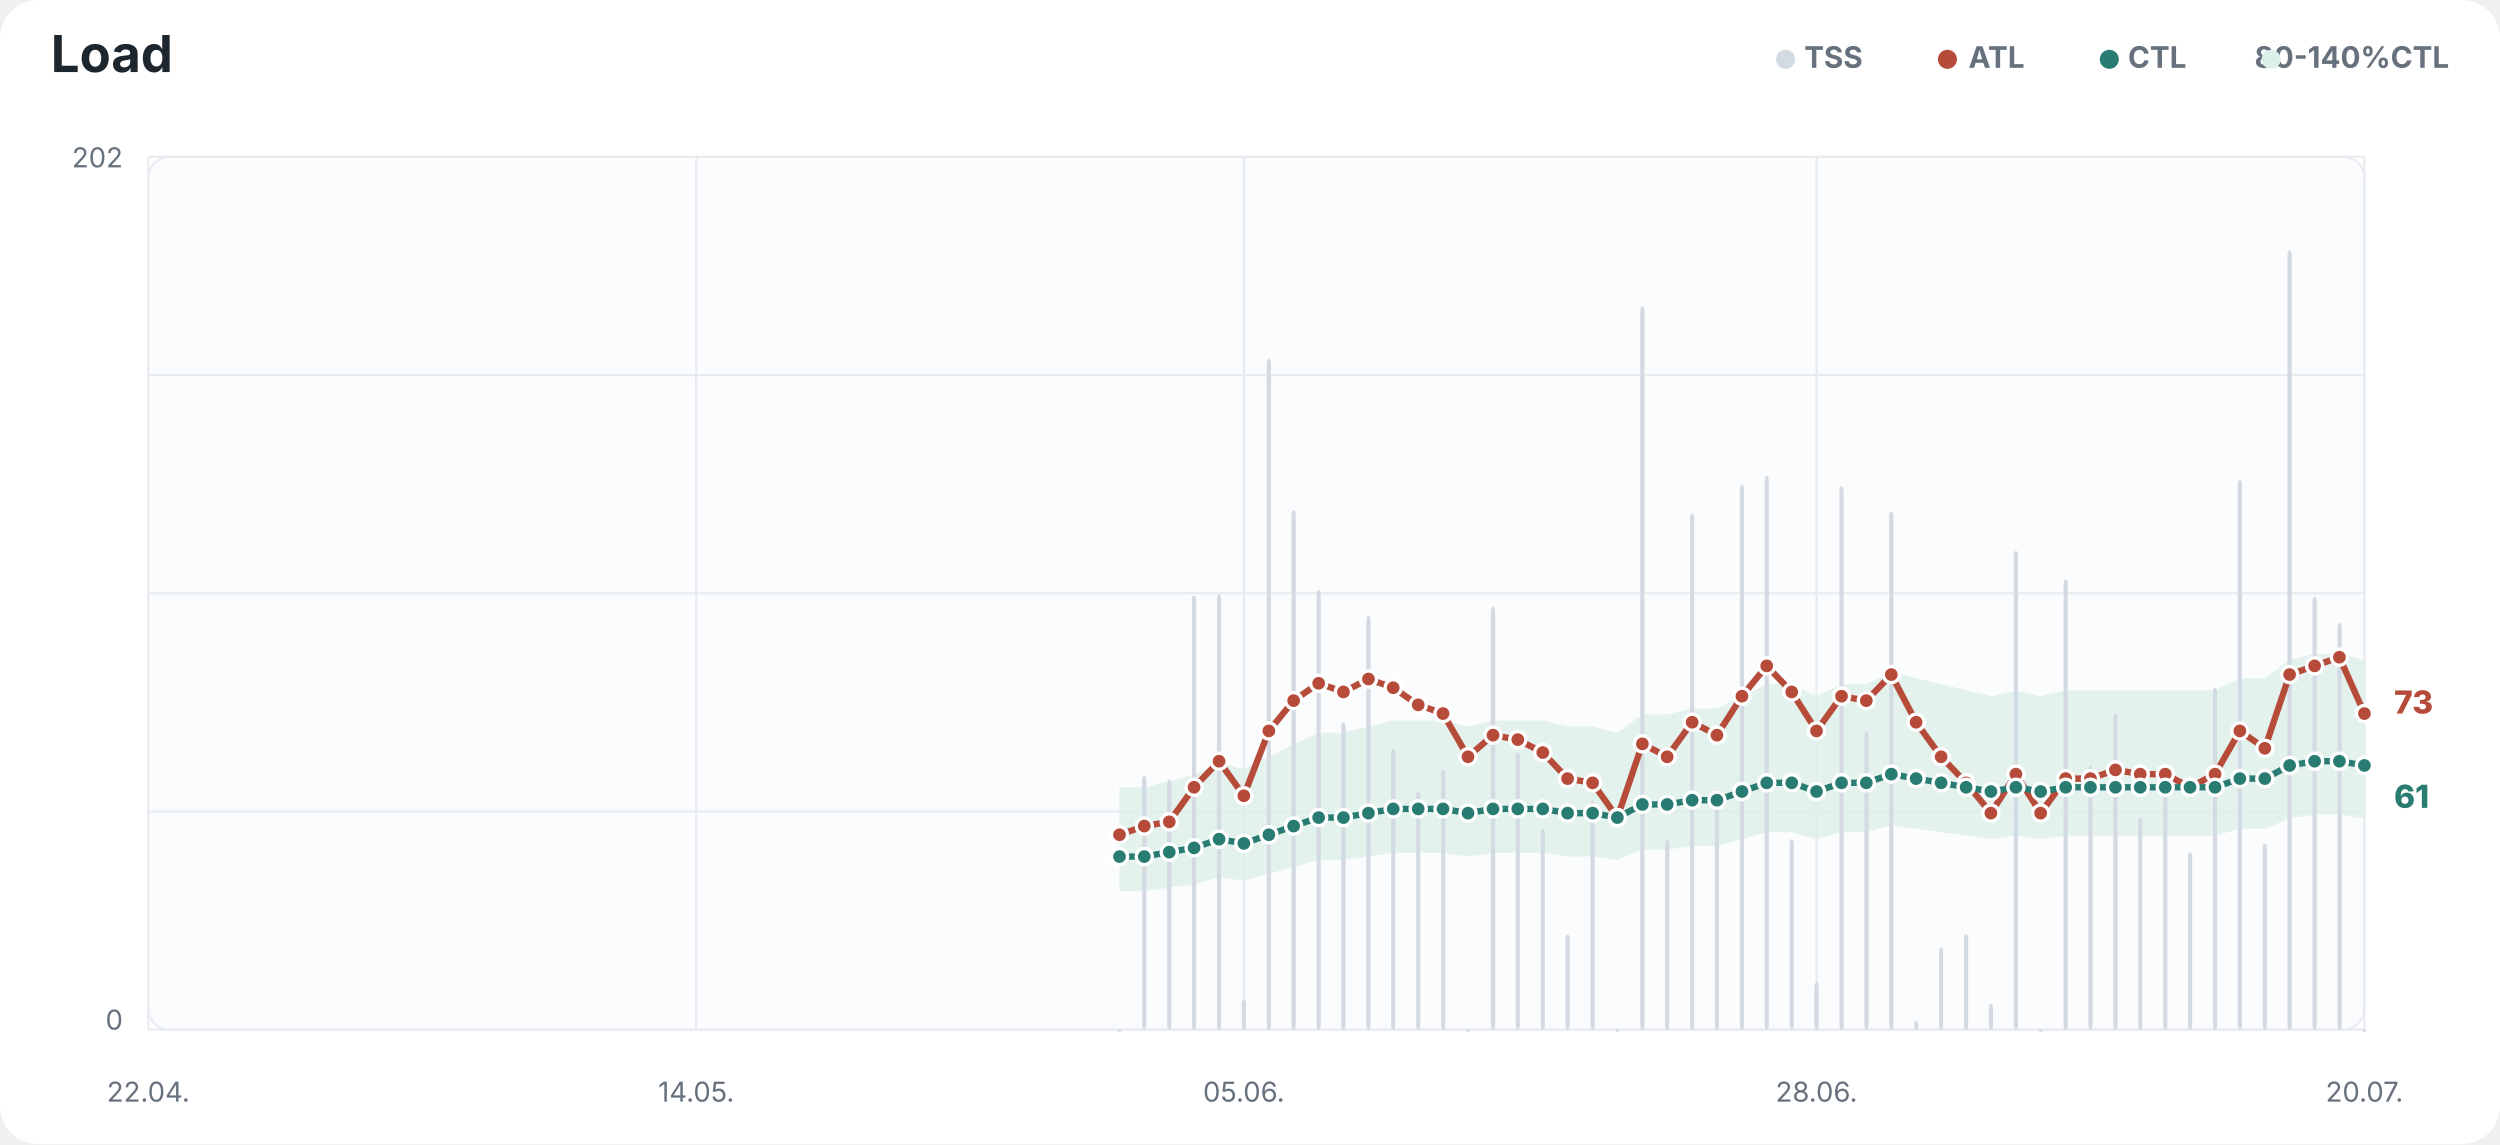
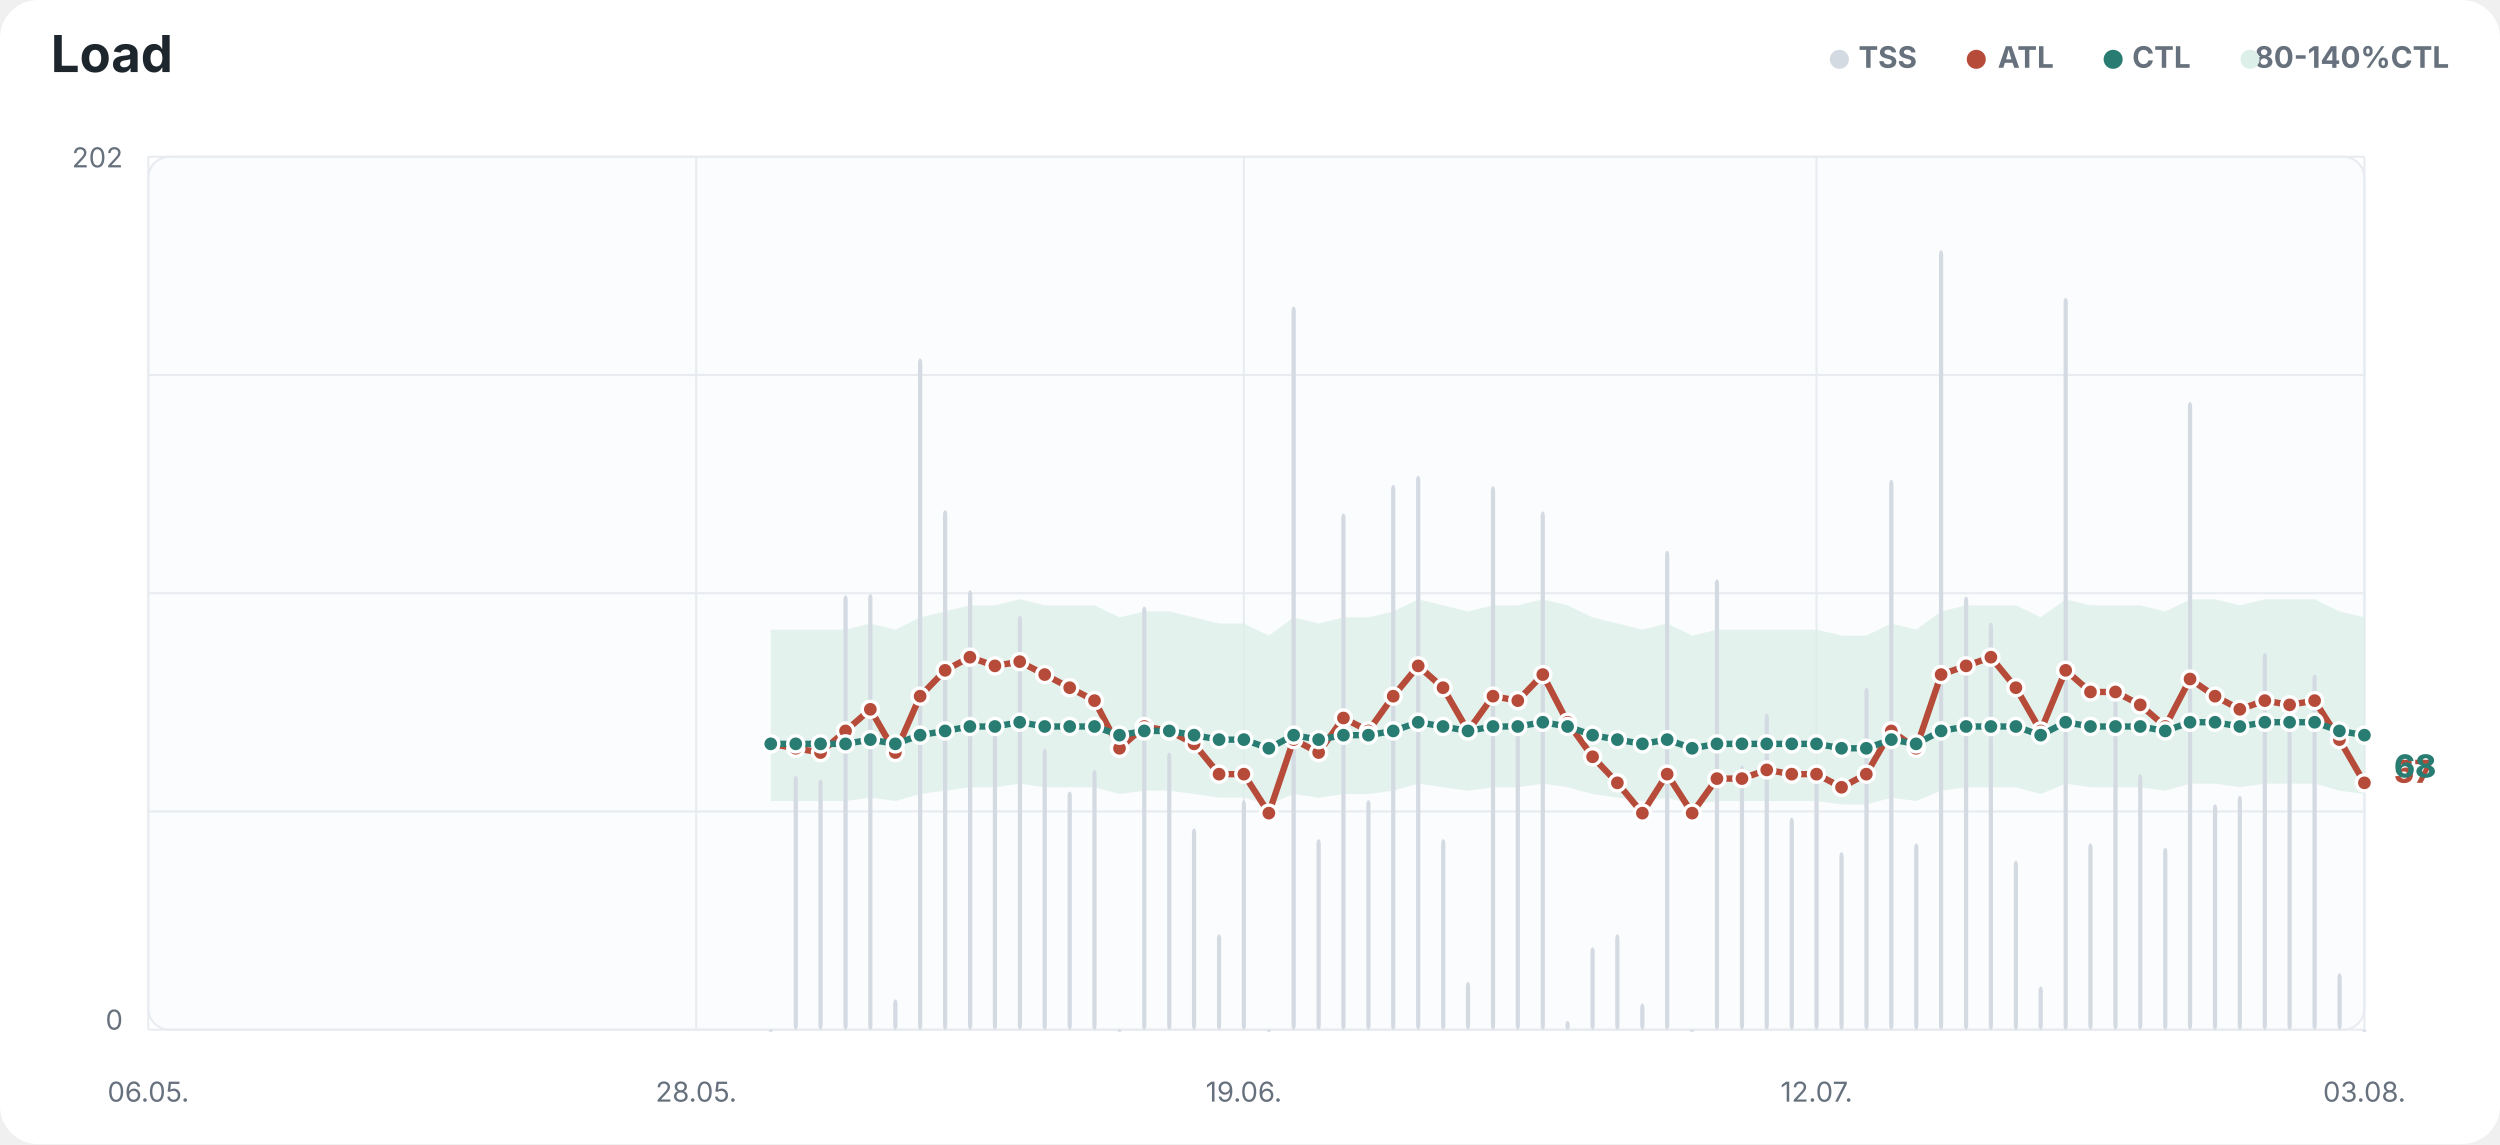
<svg xmlns="http://www.w3.org/2000/svg" viewBox="0 0 1180 540" role="img" aria-label="Load">
  <rect x="0" y="0" width="1180" height="540" rx="18" fill="#ffffff" />
  <rect x="70" y="74" width="1046" height="412" rx="10" fill="#fbfcfd" stroke="#e8ecf1" />
  <text x="24" y="34" fill="#1d252d" font-size="24" font-weight="700" font-family="Inter, system-ui, sans-serif">Load</text>
  <line x1="70" y1="74.0" x2="1116" y2="74.0" stroke="#e8ecf1" stroke-width="1" />
  <line x1="70" y1="177.0" x2="1116" y2="177.0" stroke="#e8ecf1" stroke-width="1" />
  <line x1="70" y1="280.0" x2="1116" y2="280.0" stroke="#e8ecf1" stroke-width="1" />
  <line x1="70" y1="383.0" x2="1116" y2="383.0" stroke="#e8ecf1" stroke-width="1" />
  <line x1="70" y1="486.0" x2="1116" y2="486.0" stroke="#e8ecf1" stroke-width="1" />
  <line x1="70.0" y1="74" x2="70.0" y2="486" stroke="#e8ecf1" stroke-width="1" />
-   <text x="70.0" y="520" text-anchor="middle" fill="#66717d" font-size="13" font-family="Inter, system-ui, sans-serif">22.04.</text>
+   <text x="70.0" y="520" text-anchor="middle" fill="#66717d" font-size="13" font-family="Inter, system-ui, sans-serif">06.05.</text>
  <line x1="328.6" y1="74" x2="328.6" y2="486" stroke="#e8ecf1" stroke-width="1" />
-   <text x="328.6" y="520" text-anchor="middle" fill="#66717d" font-size="13" font-family="Inter, system-ui, sans-serif">14.05.</text>
+   <text x="328.6" y="520" text-anchor="middle" fill="#66717d" font-size="13" font-family="Inter, system-ui, sans-serif">28.05.</text>
  <line x1="587.1" y1="74" x2="587.1" y2="486" stroke="#e8ecf1" stroke-width="1" />
-   <text x="587.1" y="520" text-anchor="middle" fill="#66717d" font-size="13" font-family="Inter, system-ui, sans-serif">05.06.</text>
+   <text x="587.1" y="520" text-anchor="middle" fill="#66717d" font-size="13" font-family="Inter, system-ui, sans-serif">19.06.</text>
  <line x1="857.4" y1="74" x2="857.4" y2="486" stroke="#e8ecf1" stroke-width="1" />
-   <text x="857.4" y="520" text-anchor="middle" fill="#66717d" font-size="13" font-family="Inter, system-ui, sans-serif">28.06.</text>
+   <text x="857.4" y="520" text-anchor="middle" fill="#66717d" font-size="13" font-family="Inter, system-ui, sans-serif">12.07.</text>
  <line x1="1116.0" y1="74" x2="1116.0" y2="486" stroke="#e8ecf1" stroke-width="1" />
-   <text x="1116.0" y="520" text-anchor="middle" fill="#66717d" font-size="13" font-family="Inter, system-ui, sans-serif">20.07.</text>
+   <text x="1116.0" y="520" text-anchor="middle" fill="#66717d" font-size="13" font-family="Inter, system-ui, sans-serif">03.08.</text>
  <text x="58" y="79" text-anchor="end" fill="#66717d" font-size="13" font-family="Inter, system-ui, sans-serif">202</text>
  <text x="58" y="486" text-anchor="end" fill="#66717d" font-size="13" font-family="Inter, system-ui, sans-serif">0</text>
-   <polygon points="528.4,371.6 540.1,371.6 551.9,368.7 563.6,365.8 575.4,360.1 587.1,363.0 598.9,357.2 610.6,351.5 622.4,345.8 634.1,345.8 645.9,342.9 657.6,340.1 669.4,340.1 681.1,340.1 692.9,342.9 704.7,340.1 716.4,340.1 728.2,340.1 739.9,342.9 751.7,342.9 763.4,345.8 775.2,337.2 786.9,337.2 798.7,334.4 810.4,334.4 822.2,328.6 833.9,322.9 845.7,322.9 857.4,328.6 869.2,322.9 880.9,322.9 892.7,317.2 904.4,320.1 916.2,322.9 928.0,325.8 939.7,328.6 951.5,325.8 963.2,328.6 975.0,325.8 986.7,325.8 998.5,325.8 1010.2,325.8 1022.0,325.8 1033.7,325.8 1045.5,325.8 1057.2,320.1 1069.0,320.1 1080.7,311.5 1092.5,308.6 1104.2,308.6 1116.0,311.5 1116.0,386.3 1104.2,384.6 1092.5,384.6 1080.7,386.3 1069.0,391.2 1057.2,391.2 1045.5,394.4 1033.7,394.4 1022.0,394.4 1010.2,394.4 998.5,394.4 986.7,394.4 975.0,394.4 963.2,396.1 951.5,394.4 939.7,396.1 928.0,394.4 916.2,392.8 904.4,391.2 892.7,389.5 880.9,392.8 869.2,392.8 857.4,396.1 845.7,392.8 833.9,392.8 822.2,396.1 810.4,399.3 798.7,399.3 786.9,401.0 775.2,401.0 763.4,405.9 751.7,404.3 739.9,404.3 728.2,402.6 716.4,402.6 704.7,402.6 692.9,404.3 681.1,402.6 669.4,402.6 657.6,402.6 645.9,404.3 634.1,405.9 622.4,405.9 610.6,409.2 598.9,412.4 587.1,415.7 575.4,414.1 563.6,417.3 551.9,419.0 540.1,420.6 528.4,420.6" fill="#dcefe9" opacity="0.75" />
+   <polygon points="363.8,297.2 375.6,297.2 387.3,297.2 399.1,297.2 410.8,294.3 422.6,297.2 434.3,291.4 446.1,288.6 457.8,285.7 469.6,285.7 481.3,282.9 493.1,285.7 504.9,285.7 516.6,285.7 528.4,291.4 540.1,288.6 551.9,288.6 563.6,291.4 575.4,294.3 587.1,294.3 598.9,300.0 610.6,291.4 622.4,294.3 634.1,291.4 645.9,291.4 657.6,288.6 669.4,282.9 681.1,285.7 692.9,288.6 704.7,285.7 716.4,285.7 728.2,282.9 739.9,285.7 751.7,291.4 763.4,294.3 775.2,297.2 786.9,294.3 798.7,300.0 810.4,297.2 822.2,297.2 833.9,297.2 845.7,297.2 857.4,297.2 869.2,300.0 880.9,300.0 892.7,294.3 904.4,297.2 916.2,288.6 928.0,285.7 939.7,285.7 951.5,285.7 963.2,291.4 975.0,282.9 986.7,285.7 998.5,285.7 1010.2,285.7 1022.0,288.6 1033.7,282.9 1045.5,282.9 1057.2,285.7 1069.0,282.9 1080.7,282.9 1092.5,282.9 1104.2,288.6 1116.0,291.4 1116.0,374.8 1104.2,373.2 1092.5,369.9 1080.7,369.9 1069.0,369.9 1057.2,371.6 1045.5,369.9 1033.7,369.9 1022.0,373.2 1010.2,371.6 998.5,371.6 986.7,371.6 975.0,369.9 963.2,374.8 951.5,371.6 939.7,371.6 928.0,371.6 916.2,373.2 904.4,378.1 892.7,376.5 880.9,379.7 869.2,379.7 857.4,378.1 845.7,378.1 833.9,378.1 822.2,378.1 810.4,378.1 798.7,379.7 786.9,376.5 775.2,378.1 763.4,376.5 751.7,374.8 739.9,371.6 728.2,369.9 716.4,371.6 704.7,371.6 692.9,373.2 681.1,371.6 669.4,369.9 657.6,373.2 645.9,374.8 634.1,374.8 622.4,376.5 610.6,374.8 598.9,379.7 587.1,376.5 575.4,376.5 563.6,374.8 551.9,373.2 540.1,373.2 528.4,374.8 516.6,371.6 504.9,371.6 493.1,371.6 481.3,369.9 469.6,371.6 457.8,371.6 446.1,373.2 434.3,374.8 422.6,378.1 410.8,376.5 399.1,378.1 387.3,378.1 375.6,378.1 363.8,378.1" fill="#dcefe9" opacity="0.75" />
+   <rect x="362.8" y="486.0" width="2.0" height="1.0" rx="2.2" fill="#d4dae2" />
+   <rect x="374.6" y="366.2" width="2.0" height="119.8" rx="2.2" fill="#d4dae2" />
+   <rect x="386.3" y="367.9" width="2.0" height="118.1" rx="2.2" fill="#d4dae2" />
+   <rect x="398.1" y="281.0" width="2.0" height="205.0" rx="2.2" fill="#d4dae2" />
+   <rect x="409.8" y="280.4" width="2.0" height="205.6" rx="2.2" fill="#d4dae2" />
+   <rect x="421.6" y="471.7" width="2.0" height="14.3" rx="2.2" fill="#d4dae2" />
+   <rect x="433.3" y="169.2" width="2.0" height="316.8" rx="2.2" fill="#d4dae2" />
+   <rect x="445.1" y="240.8" width="2.0" height="245.2" rx="2.2" fill="#d4dae2" />
+   <rect x="456.9" y="278.6" width="2.0" height="207.4" rx="2.2" fill="#d4dae2" />
+   <rect x="468.6" y="340.9" width="2.0" height="145.1" rx="2.2" fill="#d4dae2" />
+   <rect x="480.4" y="290.6" width="2.0" height="195.4" rx="2.2" fill="#d4dae2" />
+   <rect x="492.1" y="353.4" width="2.0" height="132.6" rx="2.2" fill="#d4dae2" />
+   <rect x="503.9" y="373.6" width="2.0" height="112.4" rx="2.2" fill="#d4dae2" />
+   <rect x="515.6" y="363.4" width="2.0" height="122.6" rx="2.2" fill="#d4dae2" />
  <rect x="527.4" y="486.0" width="2.0" height="1.0" rx="2.2" fill="#d4dae2" />
-   <rect x="539.1" y="366.2" width="2.0" height="119.8" rx="2.2" fill="#d4dae2" />
-   <rect x="550.9" y="367.9" width="2.0" height="118.1" rx="2.2" fill="#d4dae2" />
-   <rect x="562.6" y="281.0" width="2.0" height="205.0" rx="2.2" fill="#d4dae2" />
-   <rect x="574.4" y="280.4" width="2.0" height="205.6" rx="2.2" fill="#d4dae2" />
-   <rect x="586.1" y="471.7" width="2.0" height="14.3" rx="2.2" fill="#d4dae2" />
-   <rect x="597.9" y="169.2" width="2.0" height="316.8" rx="2.2" fill="#d4dae2" />
-   <rect x="609.6" y="240.8" width="2.0" height="245.2" rx="2.2" fill="#d4dae2" />
-   <rect x="621.4" y="278.6" width="2.0" height="207.4" rx="2.2" fill="#d4dae2" />
-   <rect x="633.1" y="340.9" width="2.0" height="145.1" rx="2.2" fill="#d4dae2" />
-   <rect x="644.9" y="290.6" width="2.0" height="195.4" rx="2.2" fill="#d4dae2" />
-   <rect x="656.6" y="353.4" width="2.0" height="132.6" rx="2.2" fill="#d4dae2" />
-   <rect x="668.4" y="373.6" width="2.0" height="112.4" rx="2.2" fill="#d4dae2" />
-   <rect x="680.2" y="363.4" width="2.0" height="122.6" rx="2.2" fill="#d4dae2" />
-   <rect x="691.9" y="486.0" width="2.0" height="1.0" rx="2.2" fill="#d4dae2" />
-   <rect x="703.7" y="286.3" width="2.0" height="199.7" rx="2.2" fill="#d4dae2" />
-   <rect x="715.4" y="355.2" width="2.0" height="130.8" rx="2.2" fill="#d4dae2" />
-   <rect x="727.2" y="391.0" width="2.0" height="95.0" rx="2.2" fill="#d4dae2" />
-   <rect x="738.9" y="441.0" width="2.0" height="45.0" rx="2.2" fill="#d4dae2" />
-   <rect x="750.7" y="377.7" width="2.0" height="108.3" rx="2.2" fill="#d4dae2" />
-   <rect x="762.4" y="486.0" width="2.0" height="1.0" rx="2.2" fill="#d4dae2" />
-   <rect x="774.2" y="144.7" width="2.0" height="341.3" rx="2.2" fill="#d4dae2" />
-   <rect x="785.9" y="396.1" width="2.0" height="89.9" rx="2.2" fill="#d4dae2" />
-   <rect x="797.7" y="242.4" width="2.0" height="243.6" rx="2.2" fill="#d4dae2" />
-   <rect x="809.4" y="377.7" width="2.0" height="108.3" rx="2.2" fill="#d4dae2" />
-   <rect x="821.2" y="228.9" width="2.0" height="257.1" rx="2.2" fill="#d4dae2" />
-   <rect x="832.9" y="224.6" width="2.0" height="261.4" rx="2.2" fill="#d4dae2" />
-   <rect x="844.7" y="396.1" width="2.0" height="89.9" rx="2.2" fill="#d4dae2" />
-   <rect x="856.4" y="463.5" width="2.0" height="22.5" rx="2.2" fill="#d4dae2" />
-   <rect x="868.2" y="229.5" width="2.0" height="256.5" rx="2.2" fill="#d4dae2" />
-   <rect x="880.0" y="345.0" width="2.0" height="141.0" rx="2.2" fill="#d4dae2" />
-   <rect x="891.7" y="241.4" width="2.0" height="244.6" rx="2.2" fill="#d4dae2" />
-   <rect x="903.5" y="481.9" width="2.0" height="4.1" rx="2.2" fill="#d4dae2" />
-   <rect x="915.2" y="447.2" width="2.0" height="38.8" rx="2.2" fill="#d4dae2" />
-   <rect x="927.0" y="441.0" width="2.0" height="45.0" rx="2.2" fill="#d4dae2" />
-   <rect x="938.7" y="473.7" width="2.0" height="12.3" rx="2.2" fill="#d4dae2" />
-   <rect x="950.5" y="260.0" width="2.0" height="226.0" rx="2.2" fill="#d4dae2" />
-   <rect x="962.2" y="486.0" width="2.0" height="1.0" rx="2.2" fill="#d4dae2" />
-   <rect x="974.0" y="273.5" width="2.0" height="212.5" rx="2.2" fill="#d4dae2" />
-   <rect x="985.7" y="361.3" width="2.0" height="124.7" rx="2.2" fill="#d4dae2" />
-   <rect x="997.5" y="336.8" width="2.0" height="149.2" rx="2.2" fill="#d4dae2" />
-   <rect x="1009.2" y="385.9" width="2.0" height="100.1" rx="2.2" fill="#d4dae2" />
-   <rect x="1021.0" y="367.5" width="2.0" height="118.5" rx="2.2" fill="#d4dae2" />
-   <rect x="1032.7" y="402.2" width="2.0" height="83.8" rx="2.2" fill="#d4dae2" />
-   <rect x="1044.5" y="324.6" width="2.0" height="161.4" rx="2.2" fill="#d4dae2" />
-   <rect x="1056.2" y="226.5" width="2.0" height="259.5" rx="2.2" fill="#d4dae2" />
-   <rect x="1068.0" y="398.1" width="2.0" height="87.9" rx="2.2" fill="#d4dae2" />
-   <rect x="1079.7" y="118.1" width="2.0" height="367.9" rx="2.2" fill="#d4dae2" />
-   <rect x="1091.5" y="281.6" width="2.0" height="204.4" rx="2.2" fill="#d4dae2" />
-   <rect x="1103.3" y="293.9" width="2.0" height="192.1" rx="2.2" fill="#d4dae2" />
+   <rect x="539.1" y="286.3" width="2.0" height="199.7" rx="2.2" fill="#d4dae2" />
+   <rect x="550.9" y="355.2" width="2.0" height="130.8" rx="2.2" fill="#d4dae2" />
+   <rect x="562.6" y="391.0" width="2.0" height="95.0" rx="2.2" fill="#d4dae2" />
+   <rect x="574.4" y="441.0" width="2.0" height="45.0" rx="2.2" fill="#d4dae2" />
+   <rect x="586.1" y="377.7" width="2.0" height="108.3" rx="2.2" fill="#d4dae2" />
+   <rect x="597.9" y="486.0" width="2.0" height="1.0" rx="2.2" fill="#d4dae2" />
+   <rect x="609.6" y="144.7" width="2.0" height="341.3" rx="2.2" fill="#d4dae2" />
+   <rect x="621.4" y="396.1" width="2.0" height="89.9" rx="2.2" fill="#d4dae2" />
+   <rect x="633.1" y="242.4" width="2.0" height="243.6" rx="2.2" fill="#d4dae2" />
+   <rect x="644.9" y="377.7" width="2.0" height="108.3" rx="2.2" fill="#d4dae2" />
+   <rect x="656.6" y="228.9" width="2.0" height="257.1" rx="2.2" fill="#d4dae2" />
+   <rect x="668.4" y="224.6" width="2.0" height="261.4" rx="2.2" fill="#d4dae2" />
+   <rect x="680.2" y="396.1" width="2.0" height="89.9" rx="2.2" fill="#d4dae2" />
+   <rect x="691.9" y="463.5" width="2.0" height="22.5" rx="2.2" fill="#d4dae2" />
+   <rect x="703.7" y="229.5" width="2.0" height="256.5" rx="2.2" fill="#d4dae2" />
+   <rect x="715.4" y="345.0" width="2.0" height="141.0" rx="2.2" fill="#d4dae2" />
+   <rect x="727.2" y="241.4" width="2.0" height="244.6" rx="2.2" fill="#d4dae2" />
+   <rect x="738.9" y="481.9" width="2.0" height="4.1" rx="2.2" fill="#d4dae2" />
+   <rect x="750.7" y="447.2" width="2.0" height="38.8" rx="2.2" fill="#d4dae2" />
+   <rect x="762.4" y="441.0" width="2.0" height="45.0" rx="2.2" fill="#d4dae2" />
+   <rect x="774.2" y="473.7" width="2.0" height="12.3" rx="2.2" fill="#d4dae2" />
+   <rect x="785.9" y="260.0" width="2.0" height="226.0" rx="2.2" fill="#d4dae2" />
+   <rect x="797.7" y="486.0" width="2.0" height="1.0" rx="2.2" fill="#d4dae2" />
+   <rect x="809.4" y="273.5" width="2.0" height="212.5" rx="2.2" fill="#d4dae2" />
+   <rect x="821.2" y="361.3" width="2.0" height="124.7" rx="2.2" fill="#d4dae2" />
+   <rect x="832.9" y="336.8" width="2.0" height="149.2" rx="2.2" fill="#d4dae2" />
+   <rect x="844.7" y="385.9" width="2.0" height="100.1" rx="2.2" fill="#d4dae2" />
+   <rect x="856.4" y="367.5" width="2.0" height="118.5" rx="2.2" fill="#d4dae2" />
+   <rect x="868.2" y="402.2" width="2.0" height="83.8" rx="2.2" fill="#d4dae2" />
+   <rect x="880.0" y="324.6" width="2.0" height="161.4" rx="2.2" fill="#d4dae2" />
+   <rect x="891.7" y="226.5" width="2.0" height="259.5" rx="2.2" fill="#d4dae2" />
+   <rect x="903.5" y="398.1" width="2.0" height="87.9" rx="2.2" fill="#d4dae2" />
+   <rect x="915.2" y="118.1" width="2.0" height="367.9" rx="2.2" fill="#d4dae2" />
+   <rect x="927.0" y="281.6" width="2.0" height="204.4" rx="2.2" fill="#d4dae2" />
+   <rect x="938.7" y="293.9" width="2.0" height="192.1" rx="2.2" fill="#d4dae2" />
+   <rect x="950.5" y="406.3" width="2.0" height="79.7" rx="2.2" fill="#d4dae2" />
+   <rect x="962.2" y="465.6" width="2.0" height="20.4" rx="2.2" fill="#d4dae2" />
+   <rect x="974.0" y="140.6" width="2.0" height="345.4" rx="2.2" fill="#d4dae2" />
+   <rect x="985.7" y="398.1" width="2.0" height="87.9" rx="2.2" fill="#d4dae2" />
+   <rect x="997.5" y="326.6" width="2.0" height="159.4" rx="2.2" fill="#d4dae2" />
+   <rect x="1009.2" y="365.4" width="2.0" height="120.6" rx="2.2" fill="#d4dae2" />
+   <rect x="1021.0" y="400.2" width="2.0" height="85.8" rx="2.2" fill="#d4dae2" />
+   <rect x="1032.7" y="189.7" width="2.0" height="296.3" rx="2.2" fill="#d4dae2" />
+   <rect x="1044.5" y="379.7" width="2.0" height="106.3" rx="2.2" fill="#d4dae2" />
+   <rect x="1056.2" y="375.6" width="2.0" height="110.4" rx="2.2" fill="#d4dae2" />
+   <rect x="1068.0" y="308.2" width="2.0" height="177.8" rx="2.2" fill="#d4dae2" />
+   <rect x="1079.7" y="340.9" width="2.0" height="145.1" rx="2.2" fill="#d4dae2" />
+   <rect x="1091.5" y="318.4" width="2.0" height="167.6" rx="2.2" fill="#d4dae2" />
+   <rect x="1103.3" y="459.4" width="2.0" height="26.6" rx="2.2" fill="#d4dae2" />
  <rect x="1115.0" y="486.0" width="2.0" height="1.0" rx="2.2" fill="#d4dae2" />
-   <polyline points="528.4,394.0 540.1,389.9 551.9,387.9 563.6,371.6 575.4,359.3 587.1,375.6 598.9,345.0 610.6,330.7 622.4,322.5 634.1,326.6 645.9,320.5 657.6,324.6 669.4,332.7 681.1,336.8 692.9,357.2 704.7,347.0 716.4,349.1 728.2,355.2 739.9,367.5 751.7,369.5 763.4,385.9 775.2,351.1 786.9,357.2 798.7,340.9 810.4,347.0 822.2,328.6 833.9,314.3 845.7,326.6 857.4,345.0 869.2,328.6 880.9,330.7 892.7,318.4 904.4,340.9 916.2,357.2 928.0,369.5 939.7,383.8 951.5,365.4 963.2,383.8 975.0,367.5 986.7,367.5 998.5,363.4 1010.2,365.4 1022.0,365.4 1033.7,371.6 1045.5,365.4 1057.2,345.0 1069.0,353.2 1080.7,318.4 1092.5,314.3 1104.2,310.2 1116.0,336.8" fill="none" stroke="#b64b3a" stroke-width="3" stroke-linecap="round" stroke-linejoin="round" />
-   <circle cx="528.4" cy="394.0" r="3.8" fill="#b64b3a" stroke="#ffffff" stroke-width="1.6" />
-   <circle cx="540.1" cy="389.9" r="3.8" fill="#b64b3a" stroke="#ffffff" stroke-width="1.6" />
-   <circle cx="551.9" cy="387.9" r="3.8" fill="#b64b3a" stroke="#ffffff" stroke-width="1.6" />
-   <circle cx="563.6" cy="371.6" r="3.8" fill="#b64b3a" stroke="#ffffff" stroke-width="1.6" />
-   <circle cx="575.4" cy="359.3" r="3.8" fill="#b64b3a" stroke="#ffffff" stroke-width="1.6" />
-   <circle cx="587.1" cy="375.6" r="3.8" fill="#b64b3a" stroke="#ffffff" stroke-width="1.6" />
-   <circle cx="598.9" cy="345.0" r="3.8" fill="#b64b3a" stroke="#ffffff" stroke-width="1.6" />
-   <circle cx="610.6" cy="330.7" r="3.8" fill="#b64b3a" stroke="#ffffff" stroke-width="1.6" />
-   <circle cx="622.4" cy="322.5" r="3.8" fill="#b64b3a" stroke="#ffffff" stroke-width="1.6" />
-   <circle cx="634.1" cy="326.6" r="3.8" fill="#b64b3a" stroke="#ffffff" stroke-width="1.6" />
-   <circle cx="645.9" cy="320.5" r="3.8" fill="#b64b3a" stroke="#ffffff" stroke-width="1.6" />
-   <circle cx="657.6" cy="324.6" r="3.8" fill="#b64b3a" stroke="#ffffff" stroke-width="1.6" />
-   <circle cx="669.4" cy="332.7" r="3.8" fill="#b64b3a" stroke="#ffffff" stroke-width="1.6" />
-   <circle cx="681.1" cy="336.8" r="3.8" fill="#b64b3a" stroke="#ffffff" stroke-width="1.6" />
-   <circle cx="692.9" cy="357.2" r="3.8" fill="#b64b3a" stroke="#ffffff" stroke-width="1.6" />
-   <circle cx="704.7" cy="347.0" r="3.8" fill="#b64b3a" stroke="#ffffff" stroke-width="1.6" />
-   <circle cx="716.4" cy="349.1" r="3.8" fill="#b64b3a" stroke="#ffffff" stroke-width="1.6" />
-   <circle cx="728.2" cy="355.2" r="3.8" fill="#b64b3a" stroke="#ffffff" stroke-width="1.6" />
-   <circle cx="739.9" cy="367.5" r="3.8" fill="#b64b3a" stroke="#ffffff" stroke-width="1.6" />
-   <circle cx="751.7" cy="369.5" r="3.8" fill="#b64b3a" stroke="#ffffff" stroke-width="1.6" />
-   <circle cx="763.4" cy="385.9" r="3.8" fill="#b64b3a" stroke="#ffffff" stroke-width="1.6" />
-   <circle cx="775.2" cy="351.1" r="3.8" fill="#b64b3a" stroke="#ffffff" stroke-width="1.6" />
-   <circle cx="786.9" cy="357.2" r="3.8" fill="#b64b3a" stroke="#ffffff" stroke-width="1.6" />
-   <circle cx="798.7" cy="340.9" r="3.8" fill="#b64b3a" stroke="#ffffff" stroke-width="1.6" />
-   <circle cx="810.4" cy="347.0" r="3.8" fill="#b64b3a" stroke="#ffffff" stroke-width="1.6" />
-   <circle cx="822.2" cy="328.6" r="3.8" fill="#b64b3a" stroke="#ffffff" stroke-width="1.6" />
-   <circle cx="833.9" cy="314.3" r="3.8" fill="#b64b3a" stroke="#ffffff" stroke-width="1.6" />
-   <circle cx="845.7" cy="326.6" r="3.8" fill="#b64b3a" stroke="#ffffff" stroke-width="1.6" />
-   <circle cx="857.4" cy="345.0" r="3.8" fill="#b64b3a" stroke="#ffffff" stroke-width="1.6" />
-   <circle cx="869.2" cy="328.6" r="3.8" fill="#b64b3a" stroke="#ffffff" stroke-width="1.6" />
-   <circle cx="880.9" cy="330.7" r="3.8" fill="#b64b3a" stroke="#ffffff" stroke-width="1.6" />
-   <circle cx="892.7" cy="318.4" r="3.8" fill="#b64b3a" stroke="#ffffff" stroke-width="1.6" />
-   <circle cx="904.4" cy="340.9" r="3.8" fill="#b64b3a" stroke="#ffffff" stroke-width="1.6" />
-   <circle cx="916.2" cy="357.2" r="3.8" fill="#b64b3a" stroke="#ffffff" stroke-width="1.6" />
-   <circle cx="928.0" cy="369.5" r="3.8" fill="#b64b3a" stroke="#ffffff" stroke-width="1.6" />
-   <circle cx="939.7" cy="383.8" r="3.8" fill="#b64b3a" stroke="#ffffff" stroke-width="1.6" />
-   <circle cx="951.5" cy="365.4" r="3.8" fill="#b64b3a" stroke="#ffffff" stroke-width="1.6" />
-   <circle cx="963.2" cy="383.8" r="3.8" fill="#b64b3a" stroke="#ffffff" stroke-width="1.6" />
-   <circle cx="975.0" cy="367.5" r="3.8" fill="#b64b3a" stroke="#ffffff" stroke-width="1.6" />
-   <circle cx="986.7" cy="367.5" r="3.8" fill="#b64b3a" stroke="#ffffff" stroke-width="1.6" />
-   <circle cx="998.5" cy="363.4" r="3.8" fill="#b64b3a" stroke="#ffffff" stroke-width="1.6" />
-   <circle cx="1010.2" cy="365.4" r="3.8" fill="#b64b3a" stroke="#ffffff" stroke-width="1.6" />
-   <circle cx="1022.0" cy="365.4" r="3.8" fill="#b64b3a" stroke="#ffffff" stroke-width="1.6" />
-   <circle cx="1033.7" cy="371.6" r="3.8" fill="#b64b3a" stroke="#ffffff" stroke-width="1.6" />
-   <circle cx="1045.5" cy="365.4" r="3.8" fill="#b64b3a" stroke="#ffffff" stroke-width="1.6" />
-   <circle cx="1057.2" cy="345.0" r="3.8" fill="#b64b3a" stroke="#ffffff" stroke-width="1.6" />
-   <circle cx="1069.0" cy="353.2" r="3.8" fill="#b64b3a" stroke="#ffffff" stroke-width="1.6" />
-   <circle cx="1080.7" cy="318.4" r="3.8" fill="#b64b3a" stroke="#ffffff" stroke-width="1.6" />
-   <circle cx="1092.5" cy="314.3" r="3.8" fill="#b64b3a" stroke="#ffffff" stroke-width="1.6" />
-   <circle cx="1104.2" cy="310.2" r="3.8" fill="#b64b3a" stroke="#ffffff" stroke-width="1.6" />
-   <circle cx="1116.0" cy="336.8" r="3.8" fill="#b64b3a" stroke="#ffffff" stroke-width="1.6" />
-   <polyline points="528.4,404.3 540.1,404.3 551.9,402.2 563.6,400.2 575.4,396.1 587.1,398.1 598.9,394.0 610.6,389.9 622.4,385.9 634.1,385.9 645.9,383.8 657.6,381.8 669.4,381.8 681.1,381.8 692.9,383.8 704.7,381.8 716.4,381.8 728.2,381.8 739.9,383.8 751.7,383.8 763.4,385.9 775.2,379.7 786.9,379.7 798.7,377.7 810.4,377.7 822.2,373.6 833.9,369.5 845.7,369.5 857.4,373.6 869.2,369.5 880.9,369.5 892.7,365.4 904.4,367.5 916.2,369.5 928.0,371.6 939.7,373.6 951.5,371.6 963.2,373.6 975.0,371.6 986.7,371.6 998.5,371.6 1010.2,371.6 1022.0,371.6 1033.7,371.6 1045.5,371.6 1057.2,367.5 1069.0,367.5 1080.7,361.3 1092.5,359.3 1104.2,359.3 1116.0,361.3" fill="none" stroke="#287c71" stroke-width="3" stroke-linecap="round" stroke-linejoin="round" />
-   <circle cx="528.4" cy="404.3" r="3.8" fill="#287c71" stroke="#ffffff" stroke-width="1.6" />
-   <circle cx="540.1" cy="404.3" r="3.8" fill="#287c71" stroke="#ffffff" stroke-width="1.6" />
-   <circle cx="551.9" cy="402.2" r="3.8" fill="#287c71" stroke="#ffffff" stroke-width="1.6" />
-   <circle cx="563.6" cy="400.2" r="3.8" fill="#287c71" stroke="#ffffff" stroke-width="1.6" />
-   <circle cx="575.4" cy="396.1" r="3.8" fill="#287c71" stroke="#ffffff" stroke-width="1.6" />
-   <circle cx="587.1" cy="398.1" r="3.8" fill="#287c71" stroke="#ffffff" stroke-width="1.6" />
-   <circle cx="598.9" cy="394.0" r="3.8" fill="#287c71" stroke="#ffffff" stroke-width="1.6" />
-   <circle cx="610.6" cy="389.9" r="3.8" fill="#287c71" stroke="#ffffff" stroke-width="1.6" />
-   <circle cx="622.4" cy="385.9" r="3.8" fill="#287c71" stroke="#ffffff" stroke-width="1.6" />
-   <circle cx="634.1" cy="385.9" r="3.8" fill="#287c71" stroke="#ffffff" stroke-width="1.6" />
-   <circle cx="645.9" cy="383.8" r="3.8" fill="#287c71" stroke="#ffffff" stroke-width="1.6" />
-   <circle cx="657.6" cy="381.8" r="3.8" fill="#287c71" stroke="#ffffff" stroke-width="1.6" />
-   <circle cx="669.4" cy="381.8" r="3.8" fill="#287c71" stroke="#ffffff" stroke-width="1.6" />
-   <circle cx="681.1" cy="381.8" r="3.8" fill="#287c71" stroke="#ffffff" stroke-width="1.6" />
-   <circle cx="692.9" cy="383.8" r="3.8" fill="#287c71" stroke="#ffffff" stroke-width="1.6" />
-   <circle cx="704.7" cy="381.8" r="3.8" fill="#287c71" stroke="#ffffff" stroke-width="1.6" />
-   <circle cx="716.4" cy="381.8" r="3.8" fill="#287c71" stroke="#ffffff" stroke-width="1.6" />
-   <circle cx="728.2" cy="381.8" r="3.8" fill="#287c71" stroke="#ffffff" stroke-width="1.6" />
-   <circle cx="739.9" cy="383.8" r="3.8" fill="#287c71" stroke="#ffffff" stroke-width="1.6" />
-   <circle cx="751.7" cy="383.8" r="3.8" fill="#287c71" stroke="#ffffff" stroke-width="1.6" />
-   <circle cx="763.4" cy="385.9" r="3.8" fill="#287c71" stroke="#ffffff" stroke-width="1.6" />
-   <circle cx="775.2" cy="379.7" r="3.8" fill="#287c71" stroke="#ffffff" stroke-width="1.6" />
-   <circle cx="786.9" cy="379.7" r="3.8" fill="#287c71" stroke="#ffffff" stroke-width="1.6" />
-   <circle cx="798.7" cy="377.7" r="3.8" fill="#287c71" stroke="#ffffff" stroke-width="1.6" />
-   <circle cx="810.4" cy="377.7" r="3.8" fill="#287c71" stroke="#ffffff" stroke-width="1.6" />
-   <circle cx="822.2" cy="373.6" r="3.8" fill="#287c71" stroke="#ffffff" stroke-width="1.6" />
-   <circle cx="833.9" cy="369.5" r="3.8" fill="#287c71" stroke="#ffffff" stroke-width="1.6" />
-   <circle cx="845.7" cy="369.5" r="3.8" fill="#287c71" stroke="#ffffff" stroke-width="1.6" />
-   <circle cx="857.4" cy="373.6" r="3.8" fill="#287c71" stroke="#ffffff" stroke-width="1.6" />
-   <circle cx="869.2" cy="369.5" r="3.8" fill="#287c71" stroke="#ffffff" stroke-width="1.6" />
-   <circle cx="880.9" cy="369.5" r="3.8" fill="#287c71" stroke="#ffffff" stroke-width="1.6" />
-   <circle cx="892.7" cy="365.4" r="3.8" fill="#287c71" stroke="#ffffff" stroke-width="1.6" />
-   <circle cx="904.4" cy="367.5" r="3.8" fill="#287c71" stroke="#ffffff" stroke-width="1.6" />
-   <circle cx="916.2" cy="369.5" r="3.8" fill="#287c71" stroke="#ffffff" stroke-width="1.6" />
-   <circle cx="928.0" cy="371.6" r="3.8" fill="#287c71" stroke="#ffffff" stroke-width="1.6" />
-   <circle cx="939.7" cy="373.6" r="3.8" fill="#287c71" stroke="#ffffff" stroke-width="1.6" />
-   <circle cx="951.5" cy="371.6" r="3.8" fill="#287c71" stroke="#ffffff" stroke-width="1.6" />
-   <circle cx="963.2" cy="373.6" r="3.8" fill="#287c71" stroke="#ffffff" stroke-width="1.6" />
-   <circle cx="975.0" cy="371.6" r="3.8" fill="#287c71" stroke="#ffffff" stroke-width="1.6" />
-   <circle cx="986.7" cy="371.6" r="3.8" fill="#287c71" stroke="#ffffff" stroke-width="1.6" />
-   <circle cx="998.5" cy="371.6" r="3.8" fill="#287c71" stroke="#ffffff" stroke-width="1.6" />
-   <circle cx="1010.2" cy="371.6" r="3.8" fill="#287c71" stroke="#ffffff" stroke-width="1.6" />
-   <circle cx="1022.0" cy="371.6" r="3.8" fill="#287c71" stroke="#ffffff" stroke-width="1.6" />
-   <circle cx="1033.7" cy="371.6" r="3.8" fill="#287c71" stroke="#ffffff" stroke-width="1.6" />
-   <circle cx="1045.5" cy="371.6" r="3.8" fill="#287c71" stroke="#ffffff" stroke-width="1.6" />
-   <circle cx="1057.2" cy="367.5" r="3.8" fill="#287c71" stroke="#ffffff" stroke-width="1.6" />
-   <circle cx="1069.0" cy="367.5" r="3.8" fill="#287c71" stroke="#ffffff" stroke-width="1.6" />
-   <circle cx="1080.7" cy="361.3" r="3.8" fill="#287c71" stroke="#ffffff" stroke-width="1.6" />
-   <circle cx="1092.5" cy="359.3" r="3.8" fill="#287c71" stroke="#ffffff" stroke-width="1.6" />
-   <circle cx="1104.2" cy="359.3" r="3.8" fill="#287c71" stroke="#ffffff" stroke-width="1.6" />
-   <circle cx="1116.0" cy="361.3" r="3.8" fill="#287c71" stroke="#ffffff" stroke-width="1.6" />
+   <polyline points="363.8,351.1 375.6,353.2 387.3,355.2 399.1,345.0 410.8,334.8 422.6,355.2 434.3,328.6 446.1,316.4 457.8,310.2 469.6,314.3 481.3,312.3 493.1,318.4 504.9,324.6 516.6,330.7 528.4,353.2 540.1,342.9 551.9,345.0 563.6,351.1 575.4,365.4 587.1,365.4 598.9,383.8 610.6,349.1 622.4,355.2 634.1,338.9 645.9,345.0 657.6,328.6 669.4,314.3 681.1,324.6 692.9,345.0 704.7,328.6 716.4,330.7 728.2,318.4 739.9,340.9 751.7,357.2 763.4,369.5 775.2,383.8 786.9,365.4 798.7,383.8 810.4,367.5 822.2,367.5 833.9,363.4 845.7,365.4 857.4,365.4 869.2,371.6 880.9,365.4 892.7,345.0 904.4,353.2 916.2,318.4 928.0,314.3 939.7,310.2 951.5,324.6 963.2,345.0 975.0,316.4 986.7,326.6 998.5,326.6 1010.2,332.7 1022.0,342.9 1033.7,320.5 1045.5,328.6 1057.2,334.8 1069.0,330.7 1080.7,332.7 1092.5,330.7 1104.2,349.1 1116.0,369.5" fill="none" stroke="#b64b3a" stroke-width="3" stroke-linecap="round" stroke-linejoin="round" />
+   <circle cx="363.8" cy="351.1" r="3.8" fill="#b64b3a" stroke="#ffffff" stroke-width="1.6" />
+   <circle cx="375.6" cy="353.2" r="3.8" fill="#b64b3a" stroke="#ffffff" stroke-width="1.6" />
+   <circle cx="387.3" cy="355.2" r="3.8" fill="#b64b3a" stroke="#ffffff" stroke-width="1.6" />
+   <circle cx="399.1" cy="345.0" r="3.8" fill="#b64b3a" stroke="#ffffff" stroke-width="1.6" />
+   <circle cx="410.8" cy="334.8" r="3.8" fill="#b64b3a" stroke="#ffffff" stroke-width="1.6" />
+   <circle cx="422.6" cy="355.2" r="3.8" fill="#b64b3a" stroke="#ffffff" stroke-width="1.6" />
+   <circle cx="434.3" cy="328.6" r="3.8" fill="#b64b3a" stroke="#ffffff" stroke-width="1.6" />
+   <circle cx="446.1" cy="316.4" r="3.8" fill="#b64b3a" stroke="#ffffff" stroke-width="1.6" />
+   <circle cx="457.8" cy="310.2" r="3.8" fill="#b64b3a" stroke="#ffffff" stroke-width="1.6" />
+   <circle cx="469.6" cy="314.3" r="3.8" fill="#b64b3a" stroke="#ffffff" stroke-width="1.6" />
+   <circle cx="481.3" cy="312.3" r="3.8" fill="#b64b3a" stroke="#ffffff" stroke-width="1.6" />
+   <circle cx="493.1" cy="318.4" r="3.8" fill="#b64b3a" stroke="#ffffff" stroke-width="1.6" />
+   <circle cx="504.9" cy="324.6" r="3.8" fill="#b64b3a" stroke="#ffffff" stroke-width="1.6" />
+   <circle cx="516.6" cy="330.7" r="3.8" fill="#b64b3a" stroke="#ffffff" stroke-width="1.6" />
+   <circle cx="528.4" cy="353.2" r="3.8" fill="#b64b3a" stroke="#ffffff" stroke-width="1.6" />
+   <circle cx="540.1" cy="342.9" r="3.8" fill="#b64b3a" stroke="#ffffff" stroke-width="1.6" />
+   <circle cx="551.9" cy="345.0" r="3.8" fill="#b64b3a" stroke="#ffffff" stroke-width="1.6" />
+   <circle cx="563.6" cy="351.1" r="3.8" fill="#b64b3a" stroke="#ffffff" stroke-width="1.6" />
+   <circle cx="575.4" cy="365.4" r="3.8" fill="#b64b3a" stroke="#ffffff" stroke-width="1.6" />
+   <circle cx="587.1" cy="365.4" r="3.8" fill="#b64b3a" stroke="#ffffff" stroke-width="1.6" />
+   <circle cx="598.9" cy="383.8" r="3.8" fill="#b64b3a" stroke="#ffffff" stroke-width="1.6" />
+   <circle cx="610.6" cy="349.1" r="3.8" fill="#b64b3a" stroke="#ffffff" stroke-width="1.6" />
+   <circle cx="622.4" cy="355.2" r="3.8" fill="#b64b3a" stroke="#ffffff" stroke-width="1.6" />
+   <circle cx="634.1" cy="338.9" r="3.8" fill="#b64b3a" stroke="#ffffff" stroke-width="1.6" />
+   <circle cx="645.9" cy="345.0" r="3.8" fill="#b64b3a" stroke="#ffffff" stroke-width="1.6" />
+   <circle cx="657.6" cy="328.6" r="3.8" fill="#b64b3a" stroke="#ffffff" stroke-width="1.6" />
+   <circle cx="669.4" cy="314.3" r="3.8" fill="#b64b3a" stroke="#ffffff" stroke-width="1.6" />
+   <circle cx="681.1" cy="324.6" r="3.8" fill="#b64b3a" stroke="#ffffff" stroke-width="1.6" />
+   <circle cx="692.9" cy="345.0" r="3.8" fill="#b64b3a" stroke="#ffffff" stroke-width="1.6" />
+   <circle cx="704.7" cy="328.6" r="3.8" fill="#b64b3a" stroke="#ffffff" stroke-width="1.6" />
+   <circle cx="716.4" cy="330.7" r="3.8" fill="#b64b3a" stroke="#ffffff" stroke-width="1.6" />
+   <circle cx="728.2" cy="318.4" r="3.8" fill="#b64b3a" stroke="#ffffff" stroke-width="1.6" />
+   <circle cx="739.9" cy="340.9" r="3.8" fill="#b64b3a" stroke="#ffffff" stroke-width="1.6" />
+   <circle cx="751.7" cy="357.2" r="3.8" fill="#b64b3a" stroke="#ffffff" stroke-width="1.6" />
+   <circle cx="763.4" cy="369.5" r="3.8" fill="#b64b3a" stroke="#ffffff" stroke-width="1.6" />
+   <circle cx="775.2" cy="383.8" r="3.8" fill="#b64b3a" stroke="#ffffff" stroke-width="1.6" />
+   <circle cx="786.9" cy="365.4" r="3.8" fill="#b64b3a" stroke="#ffffff" stroke-width="1.6" />
+   <circle cx="798.7" cy="383.8" r="3.8" fill="#b64b3a" stroke="#ffffff" stroke-width="1.6" />
+   <circle cx="810.4" cy="367.5" r="3.8" fill="#b64b3a" stroke="#ffffff" stroke-width="1.6" />
+   <circle cx="822.2" cy="367.5" r="3.8" fill="#b64b3a" stroke="#ffffff" stroke-width="1.6" />
+   <circle cx="833.9" cy="363.4" r="3.8" fill="#b64b3a" stroke="#ffffff" stroke-width="1.6" />
+   <circle cx="845.7" cy="365.4" r="3.8" fill="#b64b3a" stroke="#ffffff" stroke-width="1.6" />
+   <circle cx="857.4" cy="365.4" r="3.8" fill="#b64b3a" stroke="#ffffff" stroke-width="1.6" />
+   <circle cx="869.2" cy="371.6" r="3.8" fill="#b64b3a" stroke="#ffffff" stroke-width="1.6" />
+   <circle cx="880.9" cy="365.4" r="3.8" fill="#b64b3a" stroke="#ffffff" stroke-width="1.6" />
+   <circle cx="892.7" cy="345.0" r="3.8" fill="#b64b3a" stroke="#ffffff" stroke-width="1.6" />
+   <circle cx="904.4" cy="353.2" r="3.8" fill="#b64b3a" stroke="#ffffff" stroke-width="1.6" />
+   <circle cx="916.2" cy="318.4" r="3.8" fill="#b64b3a" stroke="#ffffff" stroke-width="1.6" />
+   <circle cx="928.0" cy="314.3" r="3.8" fill="#b64b3a" stroke="#ffffff" stroke-width="1.6" />
+   <circle cx="939.7" cy="310.2" r="3.8" fill="#b64b3a" stroke="#ffffff" stroke-width="1.6" />
+   <circle cx="951.5" cy="324.6" r="3.8" fill="#b64b3a" stroke="#ffffff" stroke-width="1.6" />
+   <circle cx="963.2" cy="345.0" r="3.8" fill="#b64b3a" stroke="#ffffff" stroke-width="1.6" />
+   <circle cx="975.0" cy="316.4" r="3.8" fill="#b64b3a" stroke="#ffffff" stroke-width="1.6" />
+   <circle cx="986.7" cy="326.6" r="3.8" fill="#b64b3a" stroke="#ffffff" stroke-width="1.6" />
+   <circle cx="998.5" cy="326.6" r="3.8" fill="#b64b3a" stroke="#ffffff" stroke-width="1.6" />
+   <circle cx="1010.2" cy="332.7" r="3.8" fill="#b64b3a" stroke="#ffffff" stroke-width="1.6" />
+   <circle cx="1022.0" cy="342.9" r="3.8" fill="#b64b3a" stroke="#ffffff" stroke-width="1.6" />
+   <circle cx="1033.7" cy="320.5" r="3.8" fill="#b64b3a" stroke="#ffffff" stroke-width="1.6" />
+   <circle cx="1045.5" cy="328.6" r="3.8" fill="#b64b3a" stroke="#ffffff" stroke-width="1.6" />
+   <circle cx="1057.2" cy="334.8" r="3.8" fill="#b64b3a" stroke="#ffffff" stroke-width="1.6" />
+   <circle cx="1069.0" cy="330.7" r="3.8" fill="#b64b3a" stroke="#ffffff" stroke-width="1.6" />
+   <circle cx="1080.7" cy="332.7" r="3.8" fill="#b64b3a" stroke="#ffffff" stroke-width="1.6" />
+   <circle cx="1092.5" cy="330.7" r="3.8" fill="#b64b3a" stroke="#ffffff" stroke-width="1.6" />
+   <circle cx="1104.2" cy="349.1" r="3.8" fill="#b64b3a" stroke="#ffffff" stroke-width="1.6" />
+   <circle cx="1116.0" cy="369.5" r="3.8" fill="#b64b3a" stroke="#ffffff" stroke-width="1.6" />
+   <polyline points="363.8,351.1 375.6,351.1 387.3,351.1 399.1,351.1 410.8,349.1 422.6,351.1 434.3,347.0 446.1,345.0 457.8,342.9 469.6,342.9 481.3,340.9 493.1,342.9 504.9,342.9 516.6,342.9 528.4,347.0 540.1,345.0 551.9,345.0 563.6,347.0 575.4,349.1 587.1,349.1 598.9,353.2 610.6,347.0 622.4,349.1 634.1,347.0 645.9,347.0 657.6,345.0 669.4,340.9 681.1,342.9 692.9,345.0 704.7,342.9 716.4,342.9 728.2,340.9 739.9,342.9 751.7,347.0 763.4,349.1 775.2,351.1 786.9,349.1 798.7,353.2 810.4,351.1 822.2,351.1 833.9,351.1 845.7,351.1 857.4,351.1 869.2,353.2 880.9,353.2 892.7,349.1 904.4,351.1 916.2,345.0 928.0,342.9 939.7,342.9 951.5,342.9 963.2,347.0 975.0,340.9 986.7,342.9 998.5,342.9 1010.2,342.9 1022.0,345.0 1033.7,340.9 1045.5,340.9 1057.2,342.9 1069.0,340.9 1080.7,340.9 1092.5,340.9 1104.2,345.0 1116.0,347.0" fill="none" stroke="#287c71" stroke-width="3" stroke-linecap="round" stroke-linejoin="round" />
+   <circle cx="363.8" cy="351.1" r="3.8" fill="#287c71" stroke="#ffffff" stroke-width="1.6" />
+   <circle cx="375.6" cy="351.1" r="3.8" fill="#287c71" stroke="#ffffff" stroke-width="1.6" />
+   <circle cx="387.3" cy="351.1" r="3.8" fill="#287c71" stroke="#ffffff" stroke-width="1.6" />
+   <circle cx="399.1" cy="351.1" r="3.8" fill="#287c71" stroke="#ffffff" stroke-width="1.6" />
+   <circle cx="410.8" cy="349.1" r="3.8" fill="#287c71" stroke="#ffffff" stroke-width="1.6" />
+   <circle cx="422.6" cy="351.1" r="3.8" fill="#287c71" stroke="#ffffff" stroke-width="1.6" />
+   <circle cx="434.3" cy="347.0" r="3.8" fill="#287c71" stroke="#ffffff" stroke-width="1.6" />
+   <circle cx="446.1" cy="345.0" r="3.8" fill="#287c71" stroke="#ffffff" stroke-width="1.6" />
+   <circle cx="457.8" cy="342.9" r="3.8" fill="#287c71" stroke="#ffffff" stroke-width="1.6" />
+   <circle cx="469.6" cy="342.9" r="3.8" fill="#287c71" stroke="#ffffff" stroke-width="1.6" />
+   <circle cx="481.3" cy="340.9" r="3.8" fill="#287c71" stroke="#ffffff" stroke-width="1.6" />
+   <circle cx="493.1" cy="342.9" r="3.8" fill="#287c71" stroke="#ffffff" stroke-width="1.6" />
+   <circle cx="504.9" cy="342.9" r="3.8" fill="#287c71" stroke="#ffffff" stroke-width="1.6" />
+   <circle cx="516.6" cy="342.9" r="3.8" fill="#287c71" stroke="#ffffff" stroke-width="1.6" />
+   <circle cx="528.4" cy="347.0" r="3.8" fill="#287c71" stroke="#ffffff" stroke-width="1.6" />
+   <circle cx="540.1" cy="345.0" r="3.8" fill="#287c71" stroke="#ffffff" stroke-width="1.6" />
+   <circle cx="551.9" cy="345.0" r="3.8" fill="#287c71" stroke="#ffffff" stroke-width="1.6" />
+   <circle cx="563.6" cy="347.0" r="3.8" fill="#287c71" stroke="#ffffff" stroke-width="1.6" />
+   <circle cx="575.4" cy="349.1" r="3.8" fill="#287c71" stroke="#ffffff" stroke-width="1.6" />
+   <circle cx="587.1" cy="349.1" r="3.8" fill="#287c71" stroke="#ffffff" stroke-width="1.6" />
+   <circle cx="598.9" cy="353.2" r="3.8" fill="#287c71" stroke="#ffffff" stroke-width="1.6" />
+   <circle cx="610.6" cy="347.0" r="3.8" fill="#287c71" stroke="#ffffff" stroke-width="1.6" />
+   <circle cx="622.4" cy="349.1" r="3.8" fill="#287c71" stroke="#ffffff" stroke-width="1.6" />
+   <circle cx="634.1" cy="347.0" r="3.8" fill="#287c71" stroke="#ffffff" stroke-width="1.6" />
+   <circle cx="645.9" cy="347.0" r="3.8" fill="#287c71" stroke="#ffffff" stroke-width="1.6" />
+   <circle cx="657.6" cy="345.0" r="3.8" fill="#287c71" stroke="#ffffff" stroke-width="1.6" />
+   <circle cx="669.4" cy="340.9" r="3.8" fill="#287c71" stroke="#ffffff" stroke-width="1.6" />
+   <circle cx="681.1" cy="342.9" r="3.8" fill="#287c71" stroke="#ffffff" stroke-width="1.6" />
+   <circle cx="692.9" cy="345.0" r="3.8" fill="#287c71" stroke="#ffffff" stroke-width="1.6" />
+   <circle cx="704.7" cy="342.9" r="3.8" fill="#287c71" stroke="#ffffff" stroke-width="1.6" />
+   <circle cx="716.4" cy="342.9" r="3.8" fill="#287c71" stroke="#ffffff" stroke-width="1.6" />
+   <circle cx="728.2" cy="340.9" r="3.8" fill="#287c71" stroke="#ffffff" stroke-width="1.6" />
+   <circle cx="739.9" cy="342.9" r="3.8" fill="#287c71" stroke="#ffffff" stroke-width="1.6" />
+   <circle cx="751.7" cy="347.0" r="3.8" fill="#287c71" stroke="#ffffff" stroke-width="1.6" />
+   <circle cx="763.4" cy="349.1" r="3.8" fill="#287c71" stroke="#ffffff" stroke-width="1.6" />
+   <circle cx="775.2" cy="351.1" r="3.8" fill="#287c71" stroke="#ffffff" stroke-width="1.6" />
+   <circle cx="786.9" cy="349.1" r="3.8" fill="#287c71" stroke="#ffffff" stroke-width="1.6" />
+   <circle cx="798.7" cy="353.2" r="3.8" fill="#287c71" stroke="#ffffff" stroke-width="1.6" />
+   <circle cx="810.4" cy="351.1" r="3.8" fill="#287c71" stroke="#ffffff" stroke-width="1.6" />
+   <circle cx="822.2" cy="351.1" r="3.8" fill="#287c71" stroke="#ffffff" stroke-width="1.6" />
+   <circle cx="833.9" cy="351.1" r="3.8" fill="#287c71" stroke="#ffffff" stroke-width="1.6" />
+   <circle cx="845.7" cy="351.1" r="3.8" fill="#287c71" stroke="#ffffff" stroke-width="1.6" />
+   <circle cx="857.4" cy="351.1" r="3.8" fill="#287c71" stroke="#ffffff" stroke-width="1.6" />
+   <circle cx="869.2" cy="353.2" r="3.8" fill="#287c71" stroke="#ffffff" stroke-width="1.6" />
+   <circle cx="880.9" cy="353.2" r="3.8" fill="#287c71" stroke="#ffffff" stroke-width="1.6" />
+   <circle cx="892.7" cy="349.1" r="3.8" fill="#287c71" stroke="#ffffff" stroke-width="1.6" />
+   <circle cx="904.4" cy="351.1" r="3.8" fill="#287c71" stroke="#ffffff" stroke-width="1.6" />
+   <circle cx="916.2" cy="345.0" r="3.8" fill="#287c71" stroke="#ffffff" stroke-width="1.6" />
+   <circle cx="928.0" cy="342.9" r="3.8" fill="#287c71" stroke="#ffffff" stroke-width="1.6" />
+   <circle cx="939.7" cy="342.9" r="3.8" fill="#287c71" stroke="#ffffff" stroke-width="1.6" />
+   <circle cx="951.5" cy="342.9" r="3.8" fill="#287c71" stroke="#ffffff" stroke-width="1.6" />
+   <circle cx="963.2" cy="347.0" r="3.8" fill="#287c71" stroke="#ffffff" stroke-width="1.6" />
+   <circle cx="975.0" cy="340.9" r="3.8" fill="#287c71" stroke="#ffffff" stroke-width="1.6" />
+   <circle cx="986.7" cy="342.9" r="3.8" fill="#287c71" stroke="#ffffff" stroke-width="1.6" />
+   <circle cx="998.5" cy="342.9" r="3.8" fill="#287c71" stroke="#ffffff" stroke-width="1.6" />
+   <circle cx="1010.2" cy="342.9" r="3.8" fill="#287c71" stroke="#ffffff" stroke-width="1.6" />
+   <circle cx="1022.0" cy="345.0" r="3.8" fill="#287c71" stroke="#ffffff" stroke-width="1.6" />
+   <circle cx="1033.7" cy="340.9" r="3.8" fill="#287c71" stroke="#ffffff" stroke-width="1.6" />
+   <circle cx="1045.5" cy="340.9" r="3.8" fill="#287c71" stroke="#ffffff" stroke-width="1.6" />
+   <circle cx="1057.2" cy="342.9" r="3.8" fill="#287c71" stroke="#ffffff" stroke-width="1.6" />
+   <circle cx="1069.0" cy="340.9" r="3.8" fill="#287c71" stroke="#ffffff" stroke-width="1.6" />
+   <circle cx="1080.7" cy="340.9" r="3.8" fill="#287c71" stroke="#ffffff" stroke-width="1.6" />
+   <circle cx="1092.5" cy="340.9" r="3.8" fill="#287c71" stroke="#ffffff" stroke-width="1.6" />
+   <circle cx="1104.2" cy="345.0" r="3.8" fill="#287c71" stroke="#ffffff" stroke-width="1.6" />
+   <circle cx="1116.0" cy="347.0" r="3.8" fill="#287c71" stroke="#ffffff" stroke-width="1.6" />
  <text x="1156" y="32" text-anchor="end" fill="#66717d" font-size="14" font-weight="650" font-family="Inter, system-ui, sans-serif">80-140%CTL</text>
-   <circle cx="1072.0" cy="28" r="4.5" fill="#dcefe9" />
-   <text x="1032.0" y="32" text-anchor="end" fill="#66717d" font-size="14" font-weight="650" font-family="Inter, system-ui, sans-serif">CTL</text>
-   <circle cx="995.6" cy="28" r="4.5" fill="#287c71" />
-   <text x="955.6" y="32" text-anchor="end" fill="#66717d" font-size="14" font-weight="650" font-family="Inter, system-ui, sans-serif">ATL</text>
-   <circle cx="919.2" cy="28" r="4.5" fill="#b64b3a" />
-   <text x="879.2" y="32" text-anchor="end" fill="#66717d" font-size="14" font-weight="650" font-family="Inter, system-ui, sans-serif">TSS</text>
-   <circle cx="842.8" cy="28" r="4.5" fill="#d4dae2" />
-   <text x="1130" y="336.8" fill="#b64b3a" font-size="15" font-weight="800" font-family="Inter, system-ui, sans-serif">73</text>
-   <text x="1130" y="381.3" fill="#287c71" font-size="15" font-weight="800" font-family="Inter, system-ui, sans-serif">61</text>
+   <circle cx="1062.0" cy="28" r="4.5" fill="#dcefe9" />
+   <text x="1034.0" y="32" text-anchor="end" fill="#66717d" font-size="14" font-weight="650" font-family="Inter, system-ui, sans-serif">CTL</text>
+   <circle cx="997.4" cy="28" r="4.5" fill="#287c71" />
+   <text x="969.4" y="32" text-anchor="end" fill="#66717d" font-size="14" font-weight="650" font-family="Inter, system-ui, sans-serif">ATL</text>
+   <circle cx="932.8" cy="28" r="4.5" fill="#b64b3a" />
+   <text x="904.8" y="32" text-anchor="end" fill="#66717d" font-size="14" font-weight="650" font-family="Inter, system-ui, sans-serif">TSS</text>
+   <circle cx="868.2" cy="28" r="4.5" fill="#d4dae2" />
+   <text x="1130" y="369.5" fill="#b64b3a" font-size="15" font-weight="800" font-family="Inter, system-ui, sans-serif">57</text>
+   <text x="1130" y="367.0" fill="#287c71" font-size="15" font-weight="800" font-family="Inter, system-ui, sans-serif">68</text>
</svg>
